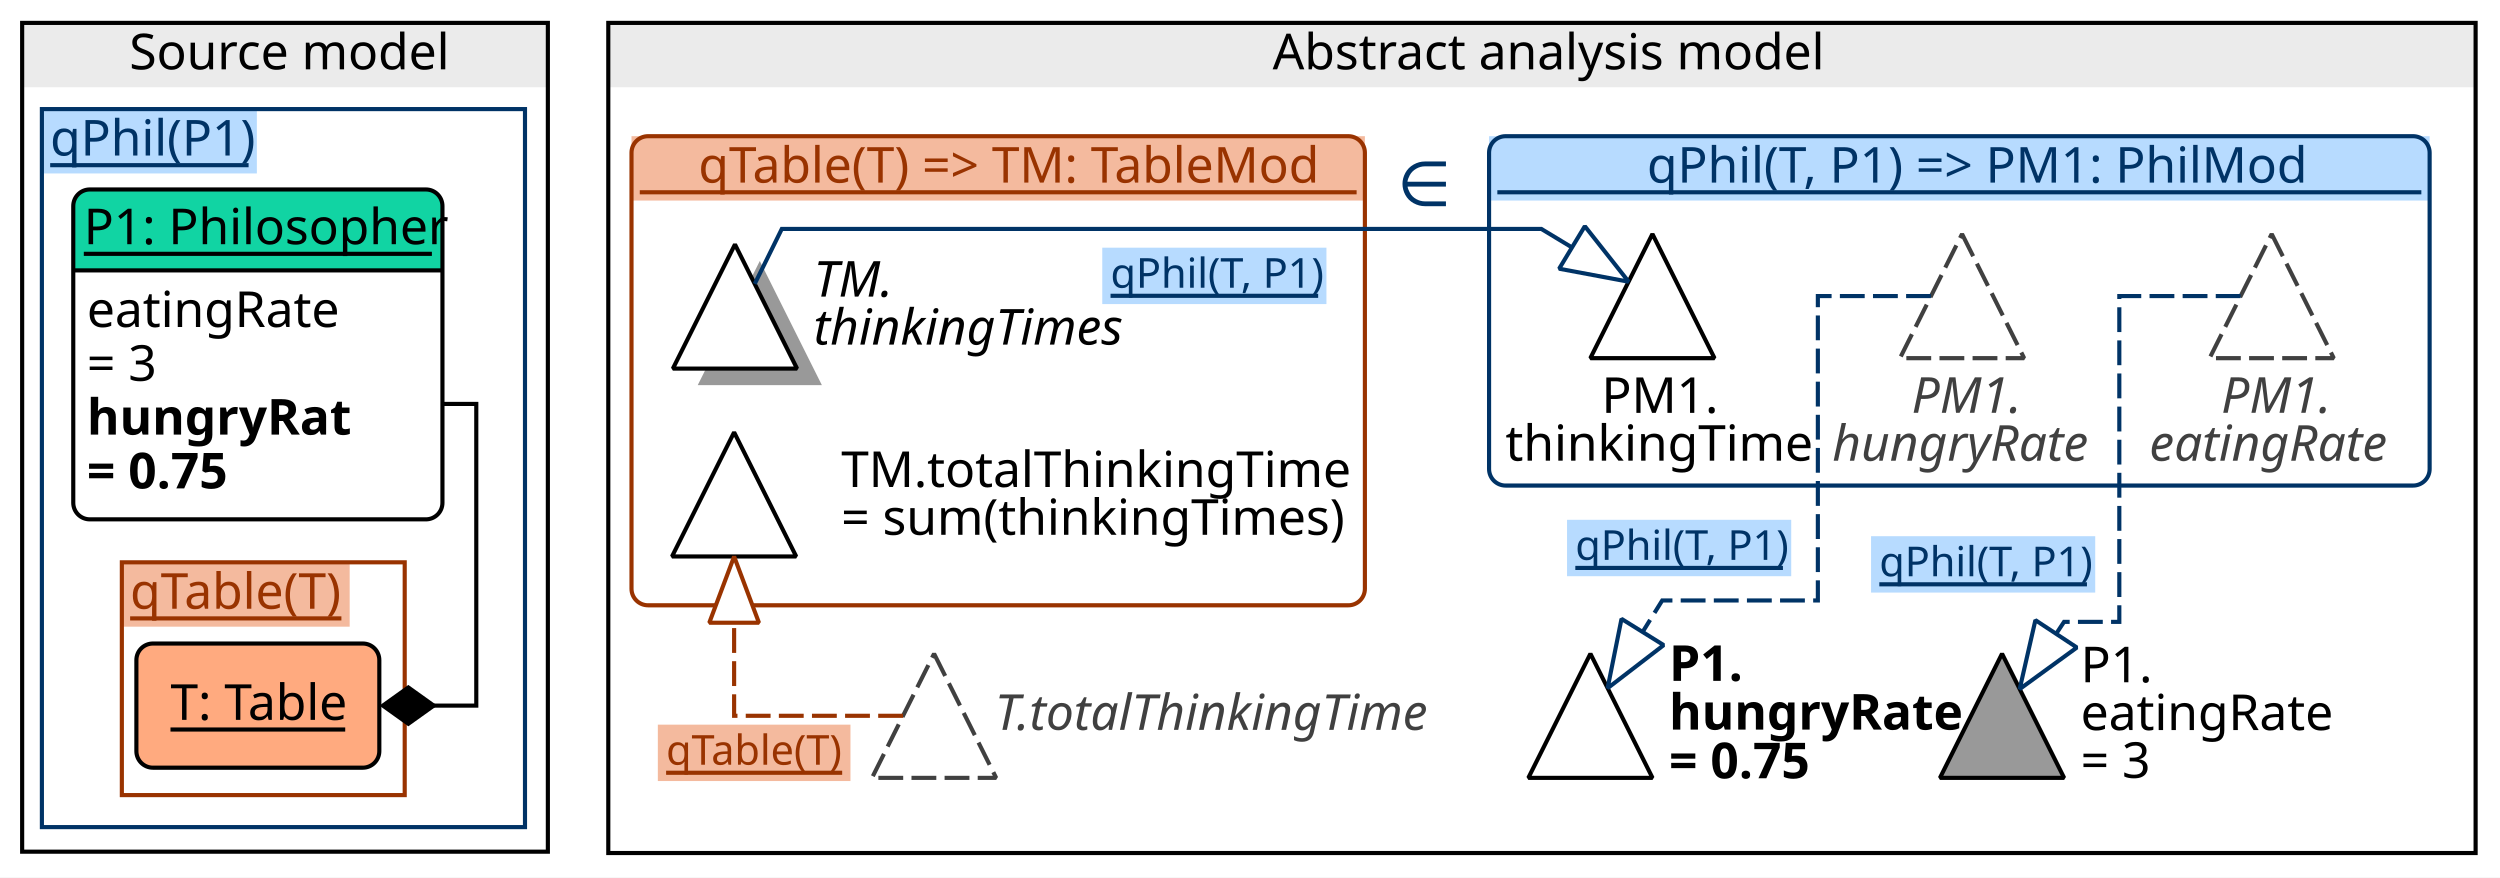
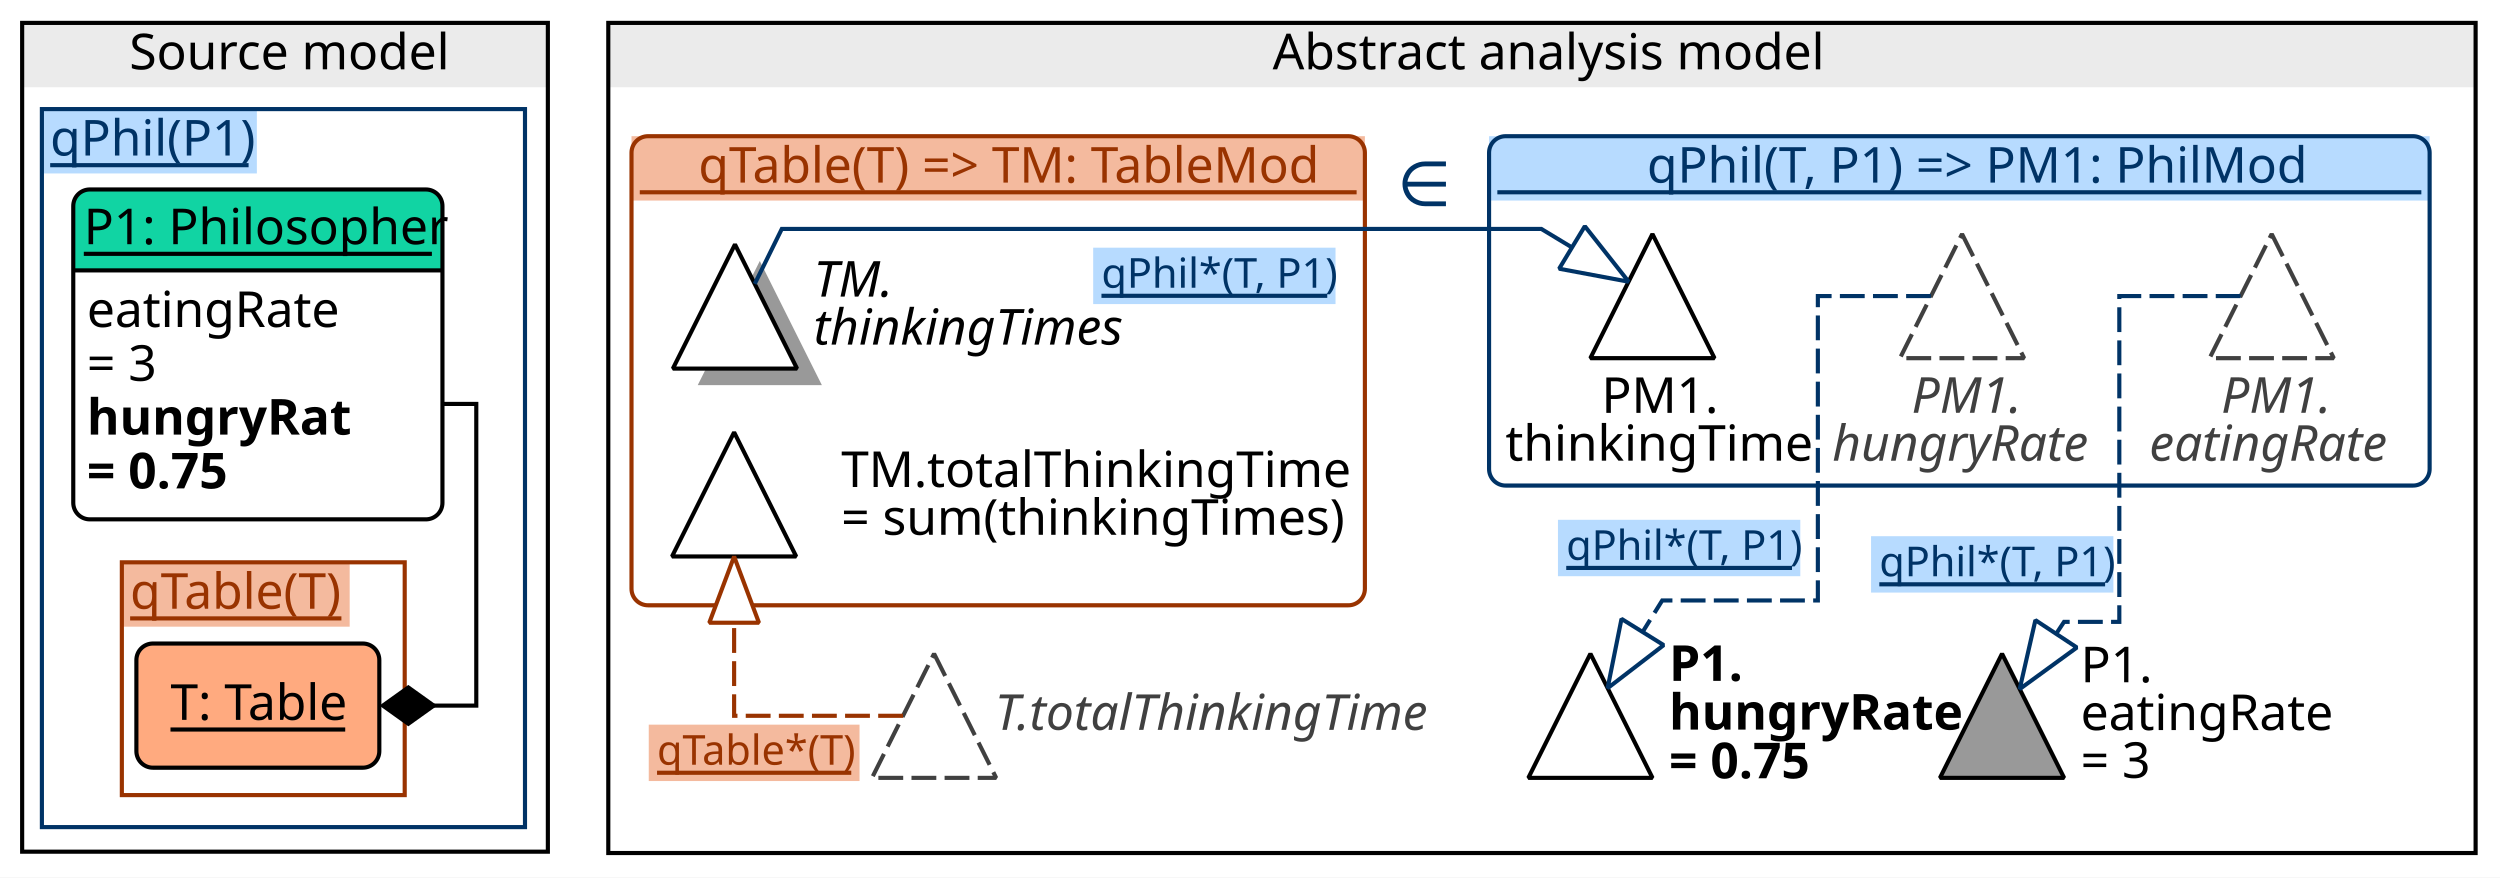
<svg xmlns="http://www.w3.org/2000/svg" fill-opacity="1" color-rendering="auto" color-interpolation="auto" text-rendering="auto" stroke="black" stroke-linecap="square" width="604" stroke-miterlimit="10" shape-rendering="auto" stroke-opacity="1" fill="black" stroke-dasharray="none" font-weight="normal" stroke-width="1" height="212" font-family="'Dialog'" font-style="normal" stroke-linejoin="miter" font-size="12px" stroke-dashoffset="0" image-rendering="auto">
  <defs id="genericDefs" />
  <g>
    <defs id="defs1">
      <clipPath clipPathUnits="userSpaceOnUse" id="clipPath1">
        <path d="M0 0 L604 0 L604 212 L0 212 L0 0 Z" />
      </clipPath>
      <clipPath clipPathUnits="userSpaceOnUse" id="clipPath2">
        <path d="M478 602 L1082 602 L1082 814 L478 814 L478 602 Z" />
      </clipPath>
      <clipPath clipPathUnits="userSpaceOnUse" id="clipPath3">
        <path d="M478 667.326 L478 814 L1082 814 L1082 667.326 Z" />
      </clipPath>
      <clipPath clipPathUnits="userSpaceOnUse" id="clipPath4">
        <path d="M478 602 L478 667.326 L1082 667.326 L1082 602 Z" />
      </clipPath>
      <clipPath clipPathUnits="userSpaceOnUse" id="clipPath5">
        <path d="M0 0 L0 52 L64 52 L64 0 Z" />
      </clipPath>
      <clipPath clipPathUnits="userSpaceOnUse" id="clipPath6">
        <path d="M472 598 L1076 598 L1076 810 L472 810 L472 598 Z" />
      </clipPath>
    </defs>
    <g fill="white" text-rendering="geometricPrecision" shape-rendering="geometricPrecision" transform="translate(-478,-602)" stroke="white">
      <rect x="478" width="604" height="212" y="602" clip-path="url(#clipPath2)" stroke="none" />
    </g>
    <g fill="white" text-rendering="geometricPrecision" shape-rendering="geometricPrecision" transform="matrix(1,0,0,1,-478,-602)" stroke="white">
      <rect x="483.351" width="127.012" height="200.236" y="607.53" clip-path="url(#clipPath2)" stroke="none" />
      <rect x="483.351" y="607.53" clip-path="url(#clipPath2)" fill="rgb(235,235,235)" width="127.012" height="15.55" stroke="none" />
    </g>
    <g text-rendering="geometricPrecision" stroke-miterlimit="1.45" shape-rendering="geometricPrecision" font-family="'Fira Sans'" transform="matrix(1,0,0,1,-478,-602)" stroke-linecap="butt">
      <text x="509.246" xml:space="preserve" y="618.747" clip-path="url(#clipPath2)" stroke="none">Source model</text>
      <rect fill="none" x="483.351" width="127.012" height="200.236" y="607.53" clip-path="url(#clipPath2)" />
    </g>
    <g fill="rgb(183,219,255)" text-rendering="geometricPrecision" shape-rendering="geometricPrecision" transform="matrix(1,0,0,1,-478,-602)" stroke="rgb(183,219,255)">
      <rect x="488.121" width="51.938" height="15.55" y="628.356" clip-path="url(#clipPath2)" stroke="none" />
    </g>
    <g stroke-linecap="butt" transform="matrix(1,0,0,1,-478,-602)" fill="rgb(0,51,102)" text-rendering="geometricPrecision" font-family="'Fira Sans'" shape-rendering="geometricPrecision" stroke="rgb(0,51,102)" stroke-miterlimit="1.45">
      <text x="490.121" xml:space="preserve" y="639.573" clip-path="url(#clipPath2)" stroke="none">qPhil(P1)</text>
      <line y2="641.906" fill="none" x1="490.121" clip-path="url(#clipPath2)" x2="538.059" y1="641.906" />
      <rect fill="none" x="488.121" width="116.717" height="173.474" y="628.356" clip-path="url(#clipPath2)" />
    </g>
    <g fill="rgb(255,170,127)" text-rendering="geometricPrecision" shape-rendering="geometricPrecision" transform="matrix(1,0,0,1,-478,-602)" stroke="rgb(255,170,127)">
      <rect x="510.95" y="757.476" clip-path="url(#clipPath2)" width="58.694" rx="4" ry="4" height="30" stroke="none" />
    </g>
    <g text-rendering="geometricPrecision" stroke-miterlimit="1.45" shape-rendering="geometricPrecision" transform="matrix(1,0,0,1,-478,-602)" stroke-linecap="butt">
      <rect x="510.95" y="757.476" clip-path="url(#clipPath2)" fill="none" width="58.694" rx="4" ry="4" height="30" />
      <text x="519.188" xml:space="preserve" y="775.918" clip-path="url(#clipPath2)" font-family="'Fira Sans'" stroke="none">T: Table</text>
      <line y2="778.251" fill="none" x1="519.188" clip-path="url(#clipPath2)" x2="561.405" y1="778.251" />
    </g>
    <g fill="white" text-rendering="geometricPrecision" shape-rendering="geometricPrecision" transform="matrix(1,0,0,1,-478,-602)" stroke="white">
      <rect x="495.7" y="647.776" clip-path="url(#clipPath3)" width="89.195" rx="4" ry="4" height="79.7" stroke="none" />
      <rect x="495.7" y="647.776" clip-path="url(#clipPath4)" fill="rgb(17,212,163)" width="89.195" rx="4" ry="4" height="79.7" stroke="none" />
    </g>
    <g text-rendering="geometricPrecision" stroke-miterlimit="1.45" shape-rendering="geometricPrecision" transform="matrix(1,0,0,1,-478,-602)" stroke-linecap="butt">
      <rect x="495.7" y="647.776" clip-path="url(#clipPath2)" fill="none" width="89.195" rx="4" ry="4" height="79.7" />
      <line y2="667.326" fill="none" x1="495.7" clip-path="url(#clipPath2)" x2="584.894" y1="667.326" />
      <text x="498.248" xml:space="preserve" y="660.993" clip-path="url(#clipPath2)" font-family="'Fira Sans'" stroke="none">P1: Philosopher</text>
      <line y2="663.326" fill="none" x1="498.248" clip-path="url(#clipPath2)" x2="582.346" y1="663.326" />
    </g>
    <g text-rendering="geometricPrecision" stroke-miterlimit="1.45" shape-rendering="geometricPrecision" font-family="'Fira Sans'" transform="matrix(1,0,0,1,-478,-602) translate(499,671)" stroke-linecap="butt">
      <text x="0" xml:space="preserve" y="10" clip-path="url(#clipPath5)" stroke="none">eatingRate</text>
      <text x="57" xml:space="preserve" y="10" clip-path="url(#clipPath5)" stroke="none"> </text>
      <text x="0" xml:space="preserve" y="23" clip-path="url(#clipPath5)" stroke="none">= 3</text>
      <text x="16" xml:space="preserve" y="23" clip-path="url(#clipPath5)" stroke="none"> </text>
      <text x="0" xml:space="preserve" y="36" clip-path="url(#clipPath5)" font-weight="bold" stroke="none">hungryRate</text>
      <text x="64" xml:space="preserve" y="36" clip-path="url(#clipPath5)" font-weight="bold" stroke="none"> </text>
      <text x="0" xml:space="preserve" y="49" clip-path="url(#clipPath5)" font-weight="bold" stroke="none">= 0.75</text>
    </g>
    <g fill="rgb(244,186,158)" text-rendering="geometricPrecision" shape-rendering="geometricPrecision" transform="matrix(1,0,0,1,-478,-602)" stroke="rgb(244,186,158)">
      <rect x="507.438" width="55.044" height="15.55" y="737.856" clip-path="url(#clipPath2)" stroke="none" />
    </g>
    <g stroke-linecap="butt" transform="matrix(1,0,0,1,-478,-602)" fill="rgb(153,51,0)" text-rendering="geometricPrecision" font-family="'Fira Sans'" shape-rendering="geometricPrecision" stroke="rgb(153,51,0)" stroke-miterlimit="1.45">
      <text x="509.438" xml:space="preserve" y="749.073" clip-path="url(#clipPath2)" stroke="none">qTable(T)</text>
      <line y2="751.406" fill="none" x1="509.438" clip-path="url(#clipPath2)" x2="560.482" y1="751.406" />
      <rect fill="none" x="507.438" width="68.339" height="56.24" y="737.856" clip-path="url(#clipPath2)" />
      <path fill="none" d="M576.647 772.476 L593.07 772.476 L593.07 699.588 L584.862 699.588" clip-path="url(#clipPath2)" stroke="black" />
      <path fill="black" d="M569.647 772.476 L576.647 767.476 L583.647 772.476 L576.647 777.476 Z" clip-path="url(#clipPath2)" stroke="none" />
    </g>
    <g fill="rgb(235,235,235)" text-rendering="geometricPrecision" shape-rendering="geometricPrecision" transform="matrix(1,0,0,1,-478,-602)" stroke="rgb(235,235,235)">
      <rect x="624.963" width="451.144" height="15.55" y="607.53" clip-path="url(#clipPath2)" stroke="none" />
    </g>
    <g text-rendering="geometricPrecision" stroke-miterlimit="1.45" shape-rendering="geometricPrecision" font-family="'Fira Sans'" transform="matrix(1,0,0,1,-478,-602)" stroke-linecap="butt">
      <text x="785.465" xml:space="preserve" y="618.747" clip-path="url(#clipPath2)" stroke="none">Abstract analysis model</text>
      <rect fill="none" x="624.963" width="451.144" height="200.56" y="607.53" clip-path="url(#clipPath2)" />
    </g>
    <g fill="rgb(183,219,255)" text-rendering="geometricPrecision" shape-rendering="geometricPrecision" transform="matrix(1,0,0,1,-478,-602)" stroke="rgb(183,219,255)">
      <rect x="837.758" width="227.24" height="15.55" y="634.905" clip-path="url(#clipPath2)" stroke="none" />
    </g>
    <g stroke-linecap="butt" transform="matrix(1,0,0,1,-478,-602)" fill="rgb(0,51,102)" text-rendering="geometricPrecision" font-family="'Fira Sans'" shape-rendering="geometricPrecision" stroke="rgb(0,51,102)" stroke-miterlimit="1.45">
      <text x="875.916" xml:space="preserve" y="646.122" clip-path="url(#clipPath2)" stroke="none">qPhil(T, P1) =&gt; PM1: PhilMod</text>
      <line y2="648.454" fill="none" x1="839.758" clip-path="url(#clipPath2)" x2="1062.998" y1="648.454" />
      <rect x="837.758" y="634.905" clip-path="url(#clipPath2)" fill="none" width="227.24" rx="4" ry="4" height="84.408" />
      <path fill="none" d="M877.226 658.533 L892.226 688.533 L862.226 688.533 Z" fill-rule="evenodd" clip-path="url(#clipPath2)" stroke="black" />
      <text fill="black" x="864.933" xml:space="preserve" y="701.75" clip-path="url(#clipPath2)" stroke="none">PM1.</text>
      <text fill="black" x="841.719" xml:space="preserve" y="713.3" clip-path="url(#clipPath2)" stroke="none">thinkingTime</text>
    </g>
    <g stroke-linecap="butt" transform="matrix(1,0,0,1,-478,-602)" fill="rgb(64,64,64)" text-rendering="geometricPrecision" shape-rendering="geometricPrecision" stroke-dasharray="6,2" stroke="rgb(64,64,64)" stroke-miterlimit="1.45">
      <path fill="none" d="M952.033 658.533 L967.033 688.533 L937.033 688.533 Z" fill-rule="evenodd" clip-path="url(#clipPath2)" />
      <text x="939.847" y="701.732" clip-path="url(#clipPath2)" font-family="'Fira Sans'" font-style="italic" stroke-dasharray="none" stroke="none" xml:space="preserve">PM1.</text>
      <text x="920.676" y="713.318" clip-path="url(#clipPath2)" font-family="'Fira Sans'" font-style="italic" stroke-dasharray="none" stroke="none" xml:space="preserve">hungryRate</text>
      <path fill="none" d="M1026.839 658.533 L1041.839 688.533 L1011.839 688.533 Z" clip-path="url(#clipPath2)" fill-rule="evenodd" />
      <text x="1014.654" y="701.732" clip-path="url(#clipPath2)" font-family="'Fira Sans'" font-style="italic" stroke-dasharray="none" stroke="none" xml:space="preserve">PM1.</text>
      <text x="997.275" y="713.318" clip-path="url(#clipPath2)" font-family="'Fira Sans'" font-style="italic" stroke-dasharray="none" stroke="none" xml:space="preserve">eatingRate</text>
      <path fill="none" stroke-dasharray="none" d="M862.246 759.936 L877.246 789.936 L847.246 789.936 Z" clip-path="url(#clipPath2)" fill-rule="evenodd" stroke="black" />
    </g>
    <g stroke-linecap="butt" transform="matrix(1,0,0,1,-478,-602)" text-rendering="geometricPrecision" font-family="'Fira Sans'" shape-rendering="geometricPrecision" font-weight="bold" stroke-miterlimit="1.45">
      <text x="881.246" xml:space="preserve" y="766.505" clip-path="url(#clipPath2)" stroke="none">P1.</text>
      <text x="881.246" xml:space="preserve" y="778.27" clip-path="url(#clipPath2)" stroke="none">hungryRate</text>
      <text x="881.246" xml:space="preserve" y="790.036" clip-path="url(#clipPath2)" stroke="none">= 0.75</text>
    </g>
    <g fill="rgb(153,153,153)" text-rendering="geometricPrecision" shape-rendering="geometricPrecision" transform="matrix(1,0,0,1,-478,-602)" stroke="rgb(153,153,153)">
      <path d="M961.693 759.936 L976.693 789.936 L946.693 789.936 Z" fill-rule="evenodd" clip-path="url(#clipPath2)" stroke="none" />
    </g>
    <g text-rendering="geometricPrecision" stroke-miterlimit="1.45" shape-rendering="geometricPrecision" transform="matrix(1,0,0,1,-478,-602)" stroke-linecap="butt">
      <path fill="none" d="M961.693 759.936 L976.693 789.936 L946.693 789.936 Z" fill-rule="evenodd" clip-path="url(#clipPath2)" />
      <text x="980.693" xml:space="preserve" y="766.828" clip-path="url(#clipPath2)" font-family="'Fira Sans'" stroke="none">P1.</text>
      <text x="980.693" xml:space="preserve" y="778.378" clip-path="url(#clipPath2)" font-family="'Fira Sans'" stroke="none">eatingRate</text>
      <text x="980.693" xml:space="preserve" y="789.928" clip-path="url(#clipPath2)" font-family="'Fira Sans'" stroke="none">= 3</text>
      <path fill="none" stroke-dasharray="6,2" d="M944.514 673.533 L917.195 673.533 L917.195 747.078 L879.587 747.078 L874.322 755.536" clip-path="url(#clipPath2)" stroke="rgb(0,51,102)" />
      <path fill="white" stroke-dasharray="6,2" d="M866.395 768.271 L879.944 757.858 L869.757 751.516 Z" clip-path="url(#clipPath2)" stroke="none" />
      <path fill="none" d="M866.395 768.271 L879.944 757.858 L869.757 751.516 Z" clip-path="url(#clipPath2)" stroke="rgb(0,51,102)" />
-       <rect x="930.045" y="731.544" clip-path="url(#clipPath2)" fill="rgb(183,219,255)" width="54.162" stroke-dasharray="6,2" height="13.625" stroke="none" />
+       <rect x="930.045" y="731.544" clip-path="url(#clipPath2)" fill="rgb(183,219,255)" width="58.55" stroke-dasharray="6,2" height="13.625" stroke="none" />
    </g>
    <g stroke-linecap="butt" font-size="10px" transform="matrix(1,0,0,1,-478,-602)" fill="rgb(0,51,102)" text-rendering="geometricPrecision" font-family="'Fira Sans'" shape-rendering="geometricPrecision" stroke="rgb(0,51,102)" stroke-miterlimit="1.45">
-       <text x="932.045" xml:space="preserve" y="741.225" clip-path="url(#clipPath2)" stroke="none">qPhil(T, P1)</text>
-       <line y2="743.169" fill="none" x1="932.045" clip-path="url(#clipPath2)" x2="982.207" y1="743.169" />
+       <text x="932.045" xml:space="preserve" y="741.225" clip-path="url(#clipPath2)" stroke="none">qPhil*(T, P1)</text>
+       <line y2="743.169" fill="none" x1="932.045" clip-path="url(#clipPath2)" x2="986.595" y1="743.169" />
      <path fill="none" stroke-dasharray="6,2" d="M1019.326 673.533 L990.027 673.533 L990.027 752.239 L976.673 752.239 L974.212 755.966" clip-path="url(#clipPath2)" />
    </g>
    <g stroke-linecap="butt" transform="matrix(1,0,0,1,-478,-602)" fill="white" text-rendering="geometricPrecision" shape-rendering="geometricPrecision" stroke-dasharray="6,2" stroke="white" stroke-miterlimit="1.45">
      <path d="M965.95 768.486 L979.771 758.437 L969.755 751.827 Z" stroke="none" clip-path="url(#clipPath2)" />
      <path fill="none" stroke-dasharray="none" d="M965.95 768.486 L979.771 758.437 L969.755 751.827 Z" clip-path="url(#clipPath2)" stroke="rgb(0,51,102)" />
-       <rect x="856.596" y="727.587" clip-path="url(#clipPath2)" fill="rgb(183,219,255)" width="54.162" height="13.625" stroke="none" />
+       <rect x="854.402" y="727.587" clip-path="url(#clipPath2)" fill="rgb(183,219,255)" width="58.55" height="13.625" stroke="none" />
    </g>
    <g stroke-linecap="butt" font-size="10px" transform="matrix(1,0,0,1,-478,-602)" fill="rgb(0,51,102)" text-rendering="geometricPrecision" font-family="'Fira Sans'" shape-rendering="geometricPrecision" stroke="rgb(0,51,102)" stroke-miterlimit="1.45">
-       <text x="858.596" xml:space="preserve" y="737.268" clip-path="url(#clipPath2)" stroke="none">qPhil(T, P1)</text>
-       <line y2="739.212" fill="none" x1="858.596" clip-path="url(#clipPath2)" x2="908.758" y1="739.212" />
+       <text x="856.402" xml:space="preserve" y="737.268" clip-path="url(#clipPath2)" stroke="none">qPhil*(T, P1)</text>
+       <line y2="739.212" fill="none" x1="856.402" clip-path="url(#clipPath2)" x2="910.952" y1="739.212" />
    </g>
    <g fill="rgb(244,186,158)" text-rendering="geometricPrecision" shape-rendering="geometricPrecision" transform="matrix(1,0,0,1,-478,-602)" stroke="rgb(244,186,158)">
      <rect x="630.571" width="177.187" height="15.55" y="634.905" clip-path="url(#clipPath2)" stroke="none" />
    </g>
    <g stroke-linecap="butt" transform="matrix(1,0,0,1,-478,-602)" fill="rgb(153,51,0)" text-rendering="geometricPrecision" font-family="'Fira Sans'" shape-rendering="geometricPrecision" stroke="rgb(153,51,0)" stroke-miterlimit="1.45">
      <text x="646.725" xml:space="preserve" y="646.122" clip-path="url(#clipPath2)" stroke="none">qTable(T) =&gt; TM: TableMod</text>
      <line y2="648.454" fill="none" x1="632.571" clip-path="url(#clipPath2)" x2="805.758" y1="648.454" />
      <rect x="630.571" y="634.905" clip-path="url(#clipPath2)" fill="none" width="177.187" rx="4" ry="4" height="113.336" />
      <path fill="none" d="M655.363 706.436 L670.363 736.436 L640.363 736.436 Z" fill-rule="evenodd" clip-path="url(#clipPath2)" stroke="black" />
      <text fill="black" x="681.236" xml:space="preserve" y="719.653" clip-path="url(#clipPath2)" stroke="none">TM.totalThinkingTime</text>
      <text fill="black" x="681.236" xml:space="preserve" y="731.203" clip-path="url(#clipPath2)" stroke="none">= sum(thinkingTimes)</text>
    </g>
    <g fill="rgb(153,153,153)" text-rendering="geometricPrecision" shape-rendering="geometricPrecision" transform="matrix(1,0,0,1,-478,-602) translate(6,4)" stroke="rgb(153,153,153)">
      <path d="M655.568 661.052 L670.568 691.052 L640.568 691.052 Z" fill-rule="evenodd" clip-path="url(#clipPath6)" stroke="none" />
    </g>
    <g fill="white" text-rendering="geometricPrecision" shape-rendering="geometricPrecision" transform="matrix(1,0,0,1,-478,-602)" stroke="white">
      <path d="M655.568 661.052 L670.568 691.052 L640.568 691.052 Z" fill-rule="evenodd" clip-path="url(#clipPath2)" stroke="none" />
    </g>
    <g text-rendering="geometricPrecision" stroke-miterlimit="1.45" shape-rendering="geometricPrecision" transform="matrix(1,0,0,1,-478,-602)" stroke-linecap="butt">
      <path fill="none" d="M655.568 661.052 L670.568 691.052 L640.568 691.052 Z" fill-rule="evenodd" clip-path="url(#clipPath2)" />
      <text x="674.569" y="673.665" clip-path="url(#clipPath2)" font-family="'Fira Sans'" font-style="italic" stroke="none" xml:space="preserve">TM.</text>
      <text x="674.569" y="685.25" clip-path="url(#clipPath2)" font-family="'Fira Sans'" font-style="italic" stroke="none" xml:space="preserve">thinkingTimes</text>
      <path fill="none" stroke-dasharray="6,2" d="M703.672 759.936 L718.672 789.936 L688.672 789.936 Z" clip-path="url(#clipPath2)" fill-rule="evenodd" stroke="rgb(64,64,64)" />
    </g>
    <g stroke-linecap="butt" transform="matrix(1,0,0,1,-478,-602)" fill="rgb(64,64,64)" text-rendering="geometricPrecision" font-family="'Fira Sans'" shape-rendering="geometricPrecision" font-style="italic" stroke="rgb(64,64,64)" stroke-miterlimit="1.45">
      <text x="718.349" xml:space="preserve" y="778.342" clip-path="url(#clipPath2)" stroke="none">T.totalThinkingTime</text>
    </g>
    <g stroke-linecap="butt" transform="matrix(1,0,0,1,-478,-602)" fill="rgb(0,51,102)" text-rendering="geometricPrecision" shape-rendering="geometricPrecision" stroke="rgb(0,51,102)" stroke-miterlimit="1.45">
      <path fill="none" d="M660.343 670.584 L666.883 657.308 L850.384 657.308 L858.648 662.303" clip-path="url(#clipPath2)" />
      <path fill="white" d="M871.485 670.063 L860.896 656.651 L854.688 666.921 Z" clip-path="url(#clipPath2)" stroke="none" />
      <path fill="none" d="M871.485 670.063 L860.896 656.651 L854.688 666.921 Z" clip-path="url(#clipPath2)" />
      <text x="815.559" font-size="15px" y="651.671" clip-path="url(#clipPath2)" font-family="'DejaVu Sans'" stroke="none" xml:space="preserve">∈</text>
-       <rect x="744.306" y="661.84" clip-path="url(#clipPath2)" fill="rgb(183,219,255)" width="54.162" height="13.625" stroke="none" />
-       <text x="746.306" font-size="10px" y="671.521" clip-path="url(#clipPath2)" font-family="'Fira Sans'" stroke="none" xml:space="preserve">qPhil(T, P1)</text>
-       <line y2="673.465" fill="none" x1="746.306" clip-path="url(#clipPath2)" x2="796.468" y1="673.465" />
+       <rect x="742.112" y="661.84" clip-path="url(#clipPath2)" fill="rgb(183,219,255)" width="58.55" height="13.625" stroke="none" />
+       <text x="744.112" font-size="10px" y="671.521" clip-path="url(#clipPath2)" font-family="'Fira Sans'" stroke="none" xml:space="preserve">qPhil*(T, P1)</text>
+       <line y2="673.465" fill="none" x1="744.112" clip-path="url(#clipPath2)" x2="798.662" y1="673.465" />
      <path fill="none" stroke-dasharray="6,2" d="M696.17 774.936 L655.363 774.936 L655.363 751.457" clip-path="url(#clipPath2)" stroke="rgb(153,51,0)" />
      <path fill="white" stroke-dasharray="6,2" d="M655.363 736.457 L649.363 752.457 L661.363 752.457 Z" clip-path="url(#clipPath2)" stroke="none" />
      <path fill="none" d="M655.363 736.457 L649.363 752.457 L661.363 752.457 Z" clip-path="url(#clipPath2)" stroke="rgb(153,51,0)" />
-       <rect x="636.933" y="777.075" clip-path="url(#clipPath2)" fill="rgb(244,186,158)" width="46.537" stroke-dasharray="6,2" height="13.625" stroke="none" />
+       <rect x="634.74" y="777.075" clip-path="url(#clipPath2)" fill="rgb(244,186,158)" width="50.924" stroke-dasharray="6,2" height="13.625" stroke="none" />
    </g>
    <g stroke-linecap="butt" font-size="10px" transform="matrix(1,0,0,1,-478,-602)" fill="rgb(153,51,0)" text-rendering="geometricPrecision" font-family="'Fira Sans'" shape-rendering="geometricPrecision" stroke="rgb(153,51,0)" stroke-miterlimit="1.45">
-       <text x="638.933" xml:space="preserve" y="786.755" clip-path="url(#clipPath2)" stroke="none">qTable(T)</text>
-       <line y2="788.699" fill="none" x1="638.933" clip-path="url(#clipPath2)" x2="681.47" y1="788.699" />
+       <text x="636.74" xml:space="preserve" y="786.755" clip-path="url(#clipPath2)" stroke="none">qTable*(T)</text>
+       <line y2="788.699" fill="none" x1="636.74" clip-path="url(#clipPath2)" x2="683.664" y1="788.699" />
    </g>
  </g>
</svg>
